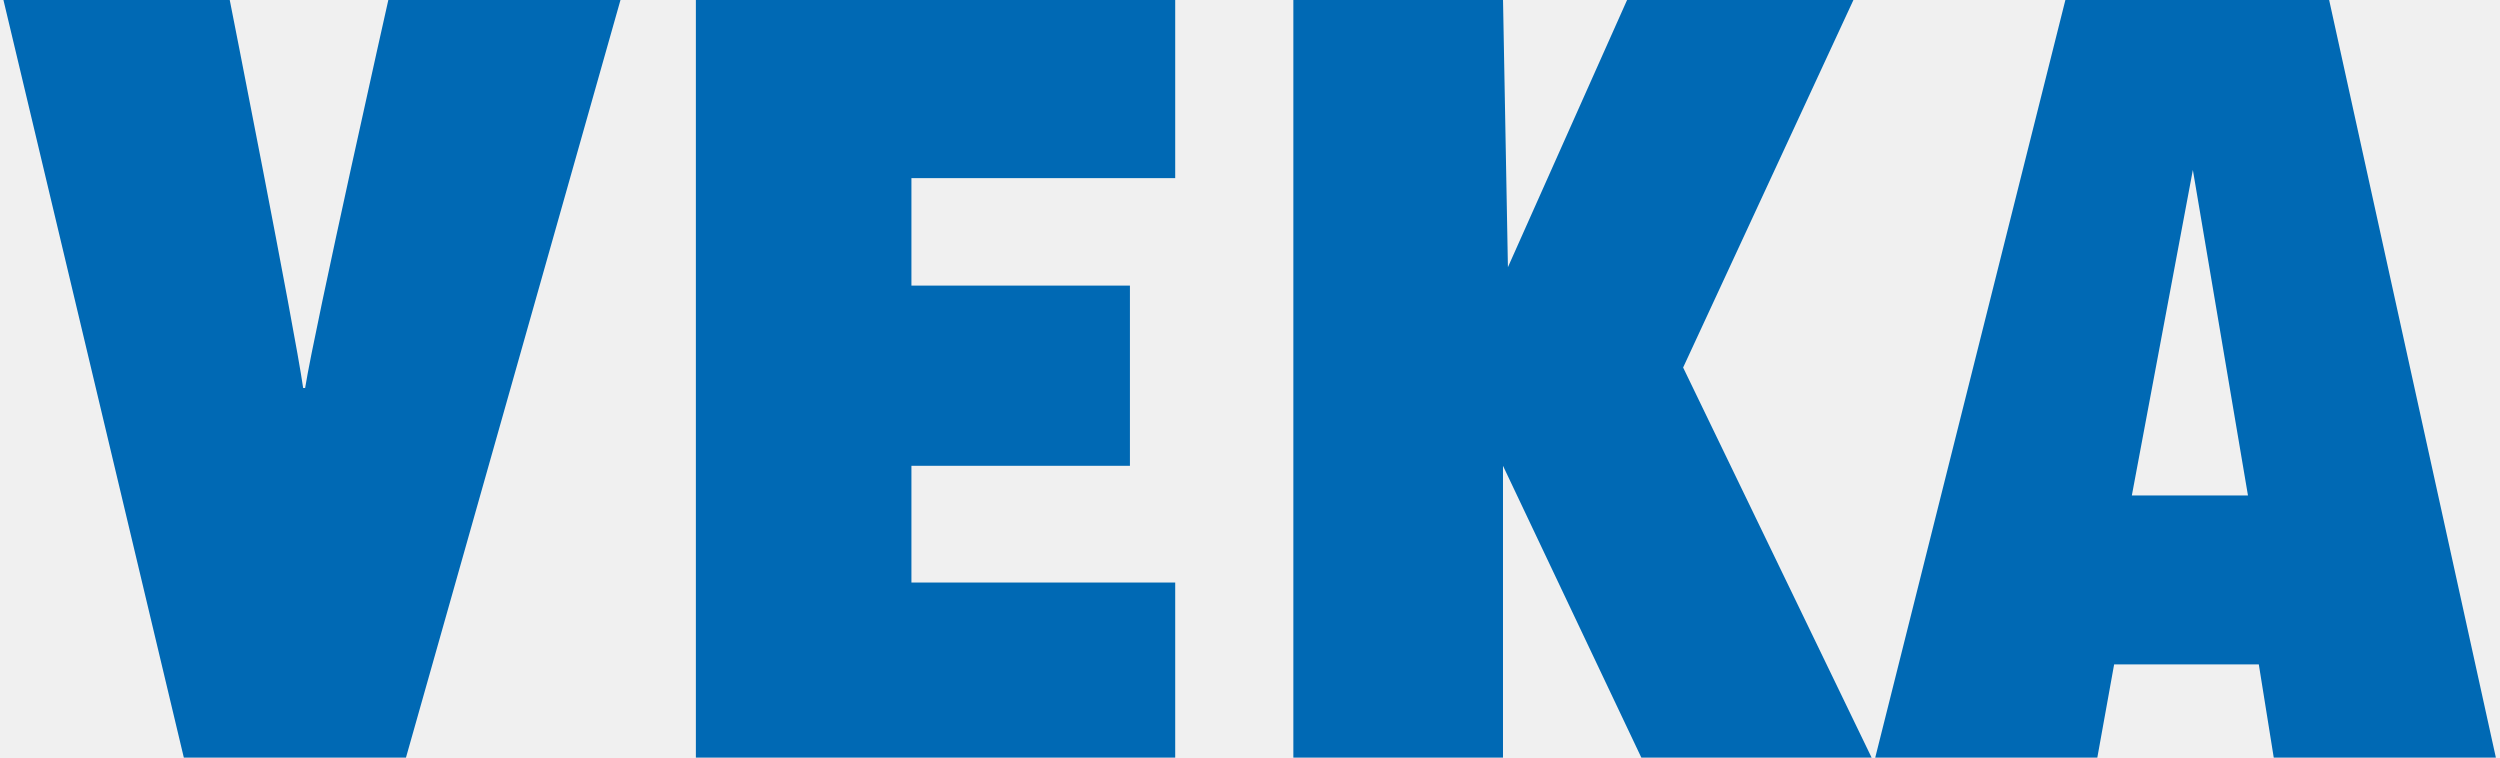
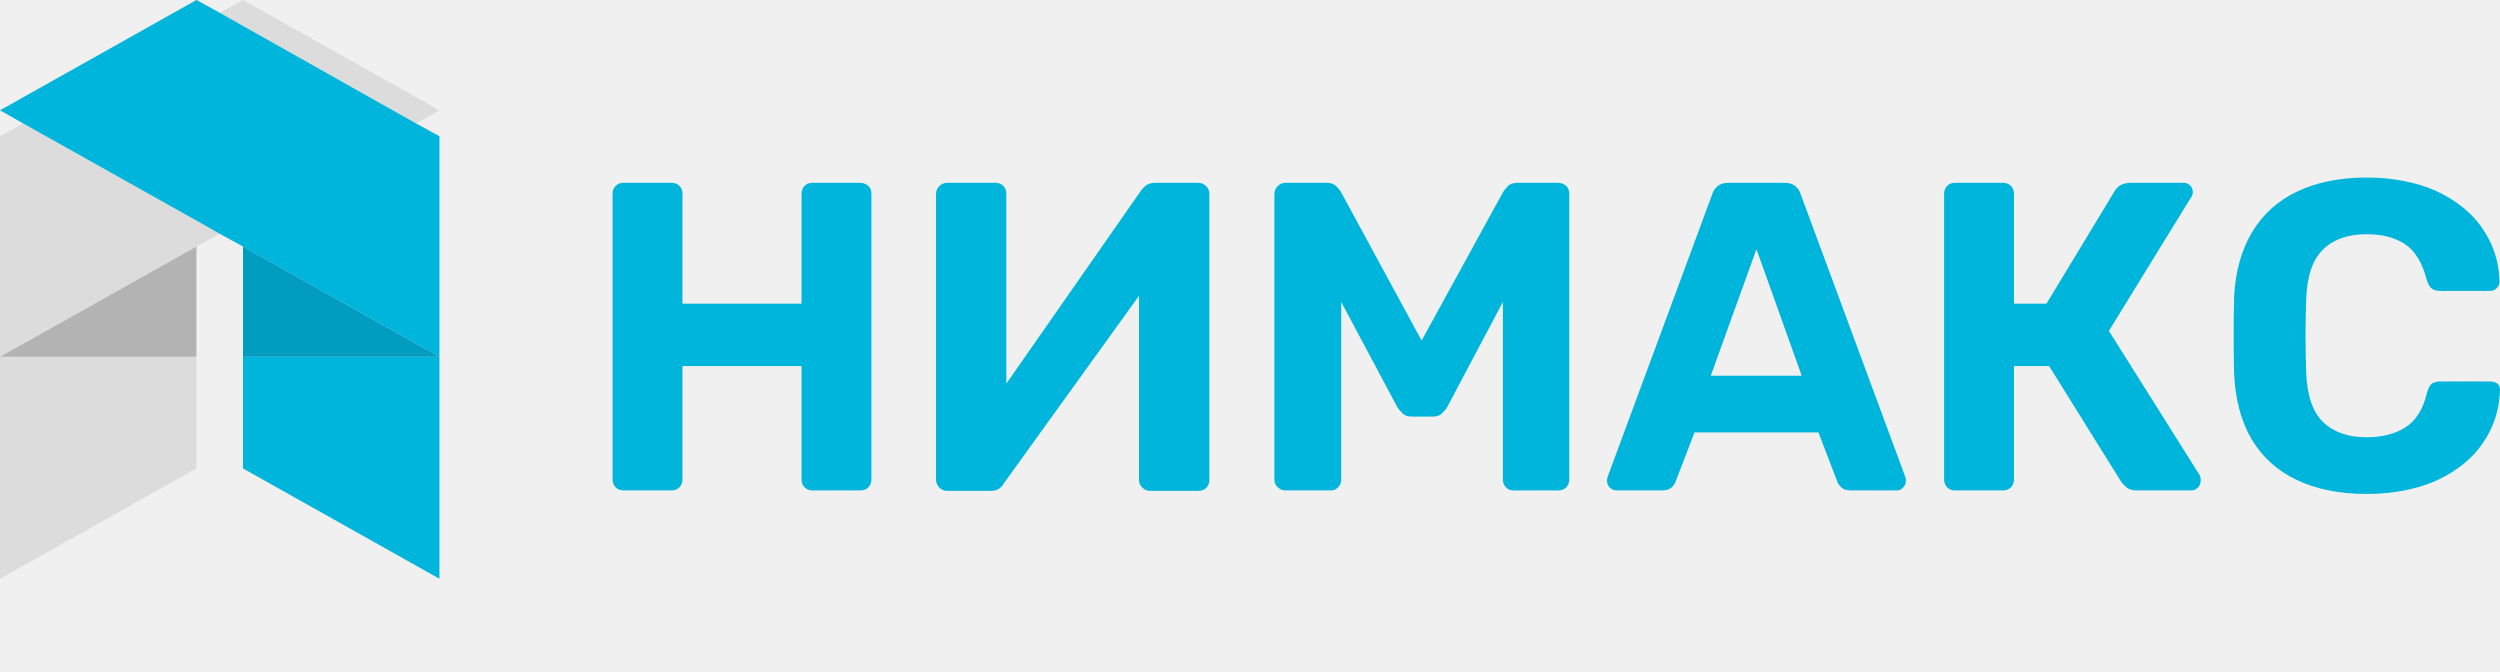
- <svg xmlns="http://www.w3.org/2000/svg" width="132" height="40" viewBox="0 0 132 40" fill="none">
-   <g clip-path="url(#clip0_2134_16473)">
-     <path d="M36.742 -0.108V40.27H62.051V30.756H48.123V24.594H59.66V15.081H48.123V9.405H62.051V-0.108H36.742Z" fill="#0069B4" />
-     <path d="M16.111 20.486H16.007C15.539 17.243 12.109 -0.108 12.109 -0.108H0.156L9.77 40.27H21.359L32.792 -0.108H20.528C20.528 -0.108 16.63 17.243 16.111 20.486Z" fill="#0069B4" />
-     <path d="M88.869 19.405L97.911 -0.108H85.958L79.618 14.108L79.358 -0.108H68.289V40.27H79.358V24.594L86.79 40.27H98.951L88.869 19.405Z" fill="#0069B4" />
-     <path d="M112.561 26.162L115.783 8.973L118.693 26.162H112.561ZM122.955 -0.108H109.079L98.945 40.27H110.69L111.626 35.081H119.265L120.097 40.27H131.841L122.955 -0.108Z" fill="#0069B4" />
+ <svg xmlns="http://www.w3.org/2000/svg" version="1.1" id="Слой_1" x="0px" y="0px" viewBox="0 0 568.9 152.8" style="enable-background:new 0 0 568.9 152.8;" xml:space="preserve">
+   <style type="text/css">
+ 	.st0{fill:none;}
+ 	.st1{fill:#00B5DB;}
+ 	.st2{fill:#DCDCDC;}
+ 	.st3{fill:#B3B3B3;}
+ 	.st4{fill:#009DC1;}
+ </style>
+   <g id="Слой_1_1_">
+ </g>
+   <g id="Слой_2_1_">
+     <g>
+       <polygon class="st0" points="389.3,85.5 410,85.5 399.7,56.7   " />
+       <path class="st1" d="M195.8,41.6h-10.9c-0.7,0-1.3,0.2-1.8,0.7s-0.7,1.1-0.7,1.8v25h-27.1v-25c0-0.7-0.2-1.3-0.7-1.8    s-1.1-0.7-1.8-0.7h-10.9c-0.7,0-1.3,0.2-1.8,0.7s-0.7,1.1-0.7,1.8v65c0,0.7,0.2,1.3,0.7,1.8s1.1,0.7,1.8,0.7h10.9    c0.7,0,1.3-0.2,1.8-0.7s0.7-1.1,0.7-1.8V83.3h27.1v25.8c0,0.7,0.2,1.3,0.7,1.8s1.1,0.7,1.8,0.7h10.9c0.7,0,1.3-0.2,1.8-0.7    s0.7-1.1,0.7-1.8v-65c0-0.7-0.2-1.3-0.7-1.8C197.1,41.9,196.5,41.6,195.8,41.6z" />
+       <path class="st1" d="M272.7,41.6h-9.8c-0.8,0-1.5,0.2-2,0.5c-0.5,0.4-0.9,0.8-1.2,1.2l-30.7,44V44.1c0-0.7-0.2-1.3-0.7-1.8    s-1.1-0.7-1.8-0.7h-10.9c-0.7,0-1.2,0.2-1.8,0.7c-0.5,0.5-0.8,1.1-0.8,1.8v65c0,0.7,0.2,1.2,0.7,1.8c0.5,0.5,1.1,0.8,1.8,0.8h9.9    c0.9,0,1.6-0.2,2.1-0.6s0.8-0.8,1-1.2l30.7-42.6v41.9c0,0.7,0.2,1.3,0.8,1.8c0.5,0.5,1.1,0.7,1.8,0.7h10.9c0.7,0,1.3-0.2,1.8-0.7    s0.7-1.1,0.7-1.8v-65c0-0.7-0.2-1.3-0.7-1.8C274,41.9,273.4,41.6,272.7,41.6z" />
+       <path class="st1" d="M354.6,41.6h-9.3c-1,0-1.8,0.3-2.2,0.8c-0.5,0.5-0.8,0.9-1,1.2l-18.6,33.9l-18.4-33.9c-0.2-0.3-0.5-0.7-1-1.2    s-1.2-0.8-2.2-0.8h-9.3c-0.7,0-1.2,0.2-1.8,0.7c-0.5,0.5-0.8,1.1-0.8,1.8v65c0,0.7,0.2,1.3,0.8,1.8c0.5,0.5,1.1,0.7,1.8,0.7h10.2    c0.7,0,1.2-0.2,1.7-0.7s0.7-1.1,0.7-1.8V68.7l12.7,23.8c0.3,0.6,0.8,1.1,1.3,1.6s1.2,0.7,2.1,0.7h4.7c0.9,0,1.6-0.2,2.1-0.7    s1-1,1.3-1.6L342,68.7v40.4c0,0.7,0.2,1.3,0.7,1.8s1,0.7,1.7,0.7h10.2c0.7,0,1.3-0.2,1.8-0.7s0.7-1.1,0.7-1.8v-65    c0-0.7-0.2-1.3-0.7-1.8C355.9,41.9,355.3,41.6,354.6,41.6z" />
+       <path class="st1" d="M409.8,44.3c-0.2-0.7-0.6-1.4-1.2-1.9s-1.4-0.8-2.5-0.8h-12.8c-1.1,0-1.9,0.3-2.5,0.8s-1,1.2-1.2,1.9    l-23.8,64.3c-0.1,0.3-0.1,0.6-0.1,0.9c0,0.5,0.2,1,0.6,1.4s0.9,0.7,1.5,0.7h10.4c1,0,1.7-0.2,2.2-0.7s0.8-0.9,0.9-1.3l4.3-11.2    h28.2l4.3,11.2c0.1,0.4,0.4,0.8,0.9,1.3s1.2,0.7,2.2,0.7h10.4c0.6,0,1.1-0.2,1.5-0.7c0.4-0.4,0.6-0.9,0.6-1.4c0-0.3,0-0.6-0.1-0.9    L409.8,44.3z M389.3,85.5l10.4-28.8L410,85.5H389.3z" />
+       <path class="st1" d="M479.9,75.3l18.7-30.4c0.3-0.4,0.4-0.8,0.4-1.2c0-0.5-0.2-1-0.5-1.4c-0.4-0.4-0.9-0.7-1.5-0.7h-12.1    c-0.9,0-1.7,0.2-2.3,0.5c-0.6,0.4-1.1,0.8-1.4,1.4l-15.5,25.6h-7.4v-25c0-0.7-0.2-1.3-0.7-1.8s-1.1-0.7-1.8-0.7h-10.9    c-0.7,0-1.3,0.2-1.8,0.7s-0.7,1.1-0.7,1.8v65c0,0.7,0.2,1.3,0.7,1.8s1.1,0.7,1.8,0.7h10.9c0.7,0,1.3-0.2,1.8-0.7s0.7-1.1,0.7-1.8    V83.3h8l16.5,26.5c0.3,0.3,0.6,0.7,1.1,1.1s1.2,0.7,2.2,0.7h12.5c0.6,0,1.1-0.2,1.6-0.7c0.4-0.4,0.6-1,0.6-1.6    c0-0.5-0.1-0.8-0.2-1.1L479.9,75.3z" />
+       <path class="st1" d="M566.7,86.8h-11.4c-0.8,0-1.4,0.2-1.9,0.5c-0.5,0.4-0.8,1-1.1,2c-0.9,3.9-2.6,6.5-5,8s-5.3,2.2-8.8,2.2    c-4.1,0-7.4-1.1-9.8-3.4c-2.4-2.3-3.7-6-3.9-11.3c-0.2-5.7-0.2-11.3,0-16.8c0.2-5.3,1.5-9,3.9-11.3s5.7-3.4,9.8-3.4    c3.5,0,6.4,0.7,8.7,2.2s4,4.2,5,8.1c0.3,0.9,0.6,1.6,1.1,2s1.1,0.6,1.9,0.6h11.4c0.6,0,1.1-0.2,1.5-0.6s0.7-0.9,0.7-1.5    c-0.1-3.5-0.9-6.7-2.4-9.6c-1.5-2.9-3.5-5.4-6.2-7.5s-5.8-3.8-9.5-4.9c-3.7-1.1-7.7-1.7-12.2-1.7c-6.1,0-11.4,1.1-15.8,3.2    c-4.4,2.1-7.8,5.2-10.2,9.2c-2.4,4-3.8,8.9-4.1,14.6c-0.1,2.9-0.1,5.9-0.1,9s0,6.1,0.1,8.8c0.3,5.8,1.6,10.7,4,14.8    c2.4,4,5.8,7.1,10.2,9.2s9.7,3.2,16,3.2c4.5,0,8.5-0.6,12.2-1.7s6.8-2.8,9.5-4.9s4.7-4.6,6.2-7.5s2.3-6.1,2.4-9.6    c0-0.6-0.2-1.1-0.7-1.5C567.8,87,567.3,86.8,566.7,86.8z" />
+     </g>
  </g>
-   <defs>
-     <clipPath id="clip0_2134_16473">
-       <rect width="132" height="40" fill="white" />
-     </clipPath>
-   </defs>
+   <g>
+     <polygon class="st2" points="0,31 0,31 0,31 0,81.2 0,81.2 0,81.2  " />
+     <polygon class="st2" points="94.7,28.1 100,25.1 100,25.1 55.3,0 50,2.9 55.3,5.9  " />
+     <path class="st2" d="M0,131.7l44.7-25.1L0,131.7z" />
+     <polygon class="st1" points="55.3,81.2 55.3,56.1 55.3,56.1 55.3,56.1 55.3,106.6 55.3,106.6 100,131.7 100,81.2 100,81.2  " />
+     <polygon class="st2" points="44.7,50.2 5.3,28.1 0,31 0,81.2 44.7,56.1 50,53.2  " />
+     <polygon class="st2" points="0,81.2 0,81.2 0,131.7 44.7,106.6 44.7,106.6 44.7,81.2  " />
+     <polygon class="st3" points="0,81.2 44.7,81.2 44.7,56.1  " />
+     <polygon class="st1" points="100,31 94.7,28.1 55.3,5.9 50,2.9 44.7,0 0,25.1 0,25.1 5.3,28.1 5.3,28.1 44.7,50.2 50,53.2    55.3,56.1 55.3,56.1 55.3,56.1 100,81.2 100,81.2 100,81.2 100,81.2 100,31  " />
+     <polygon class="st4" points="100,81.2 100,81.2 55.3,56.1 55.3,81.2  " />
+   </g>
</svg>
